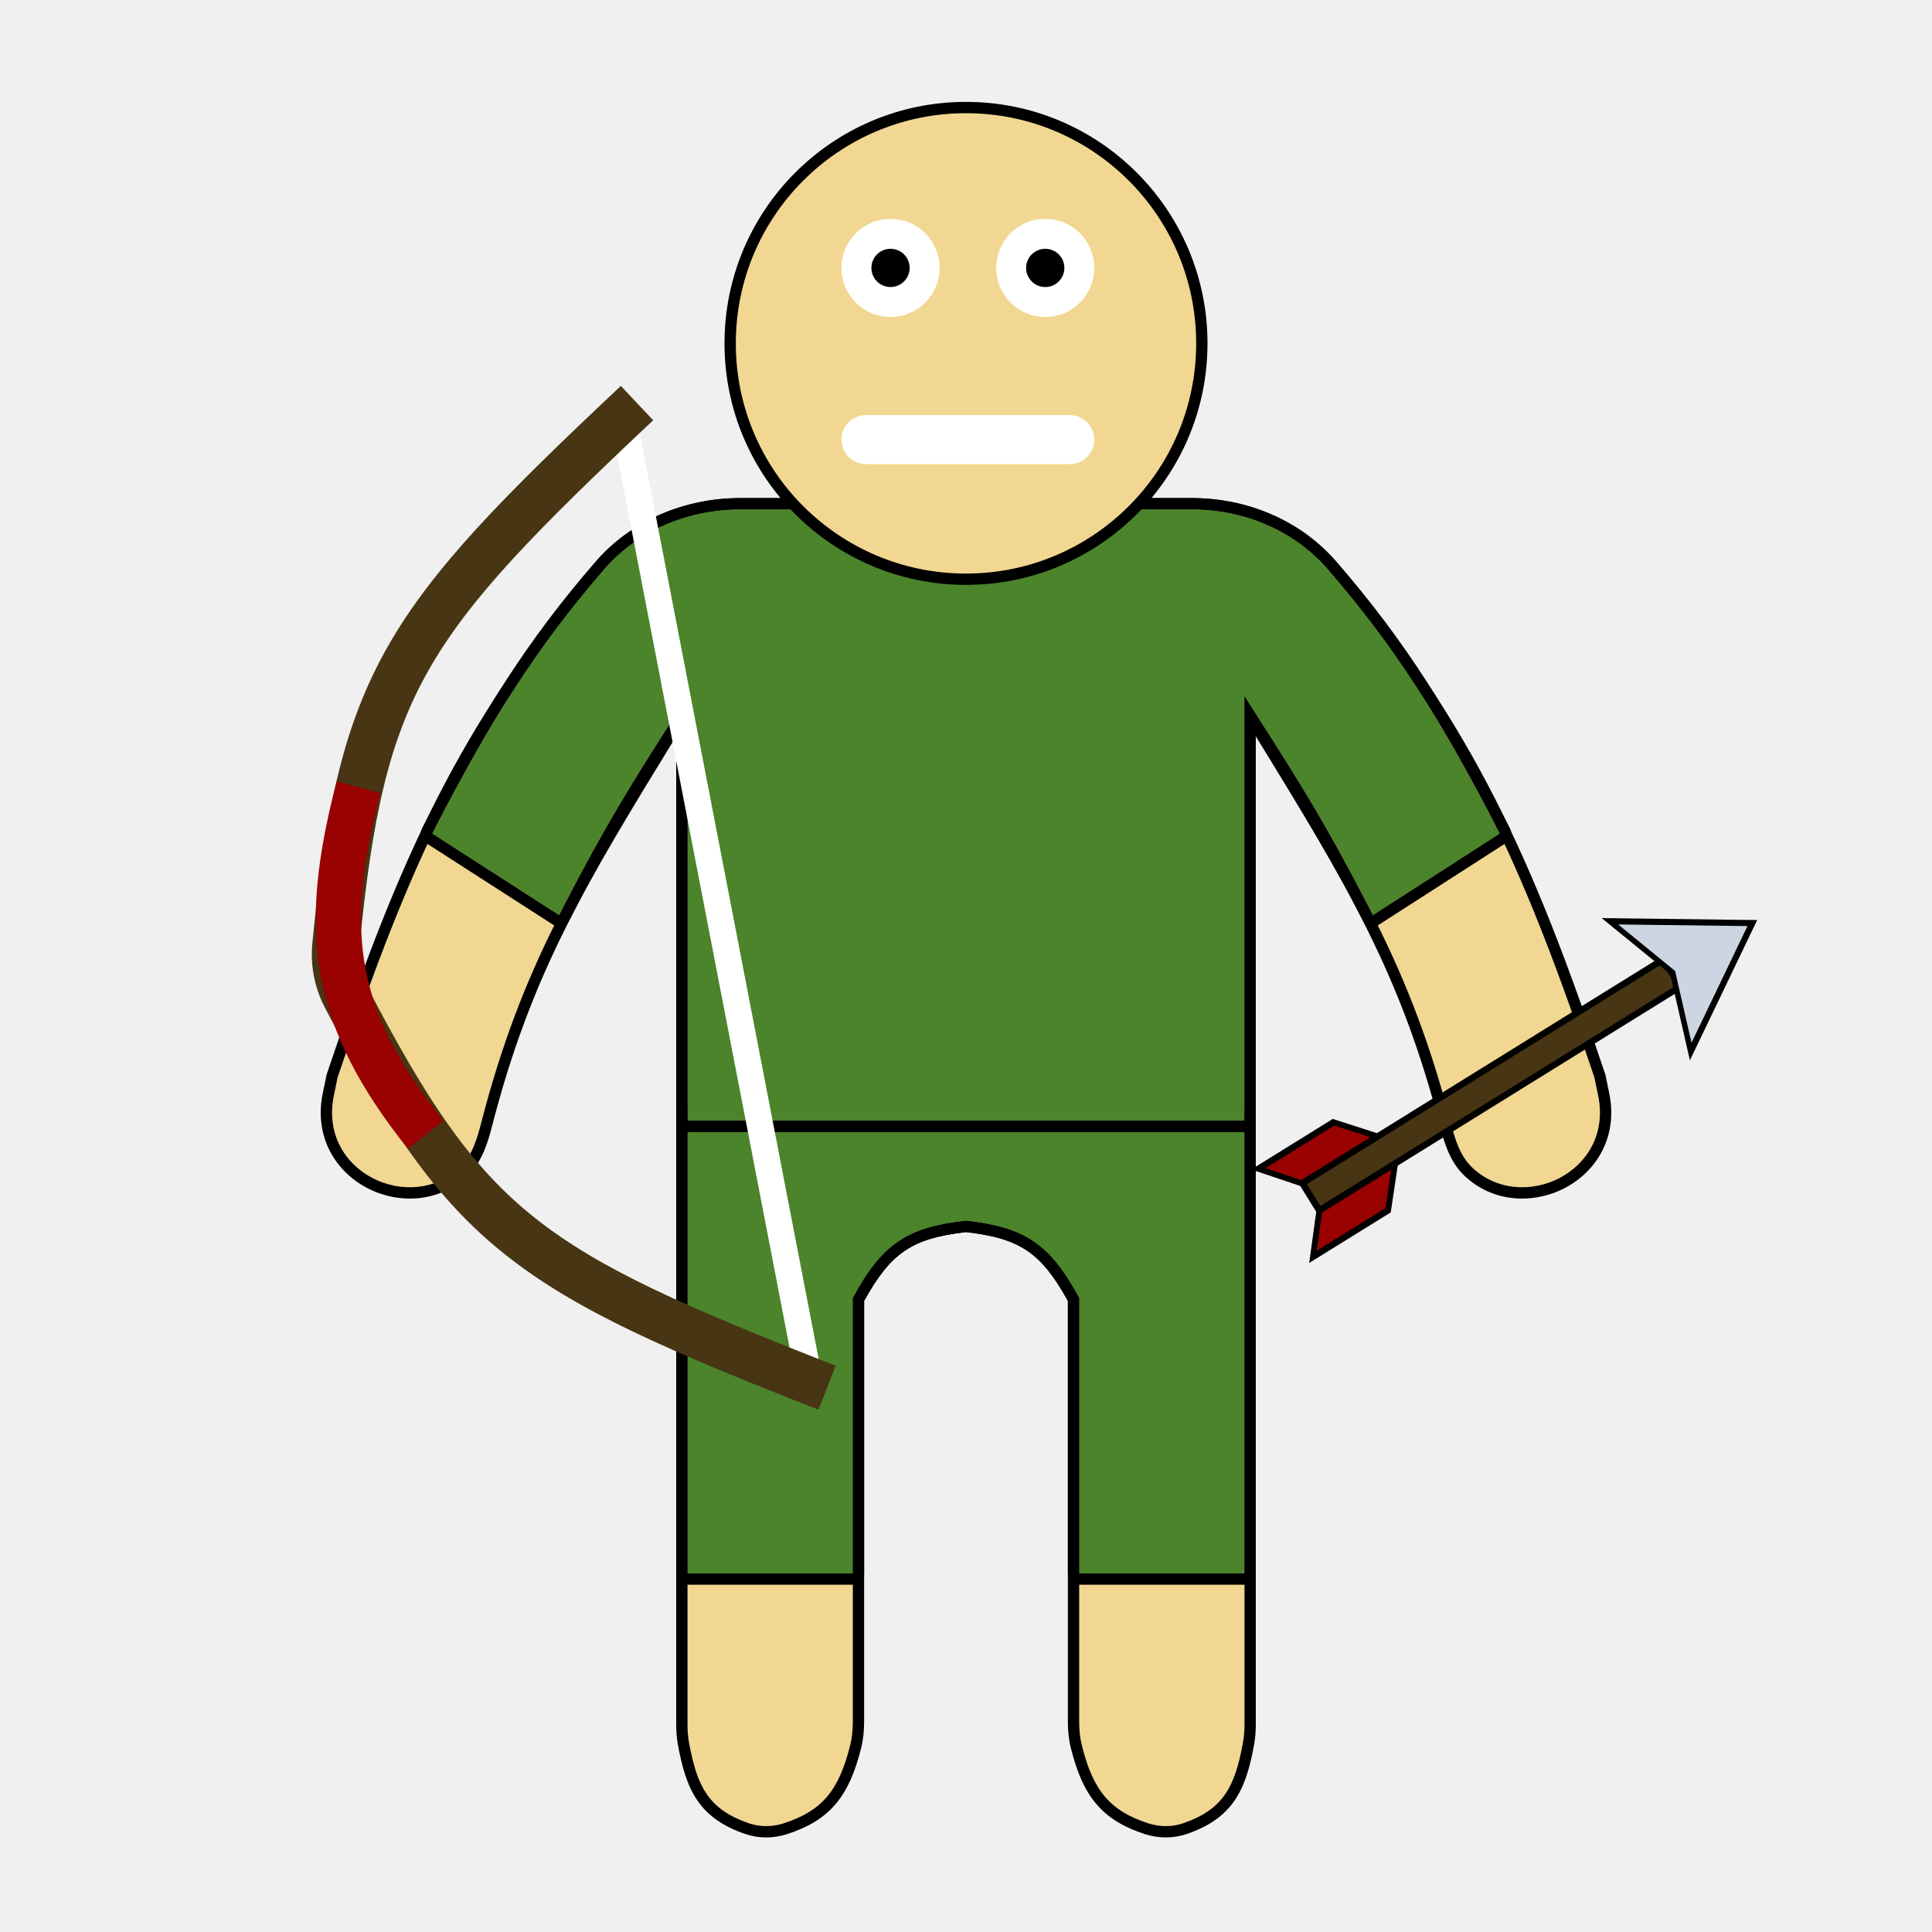
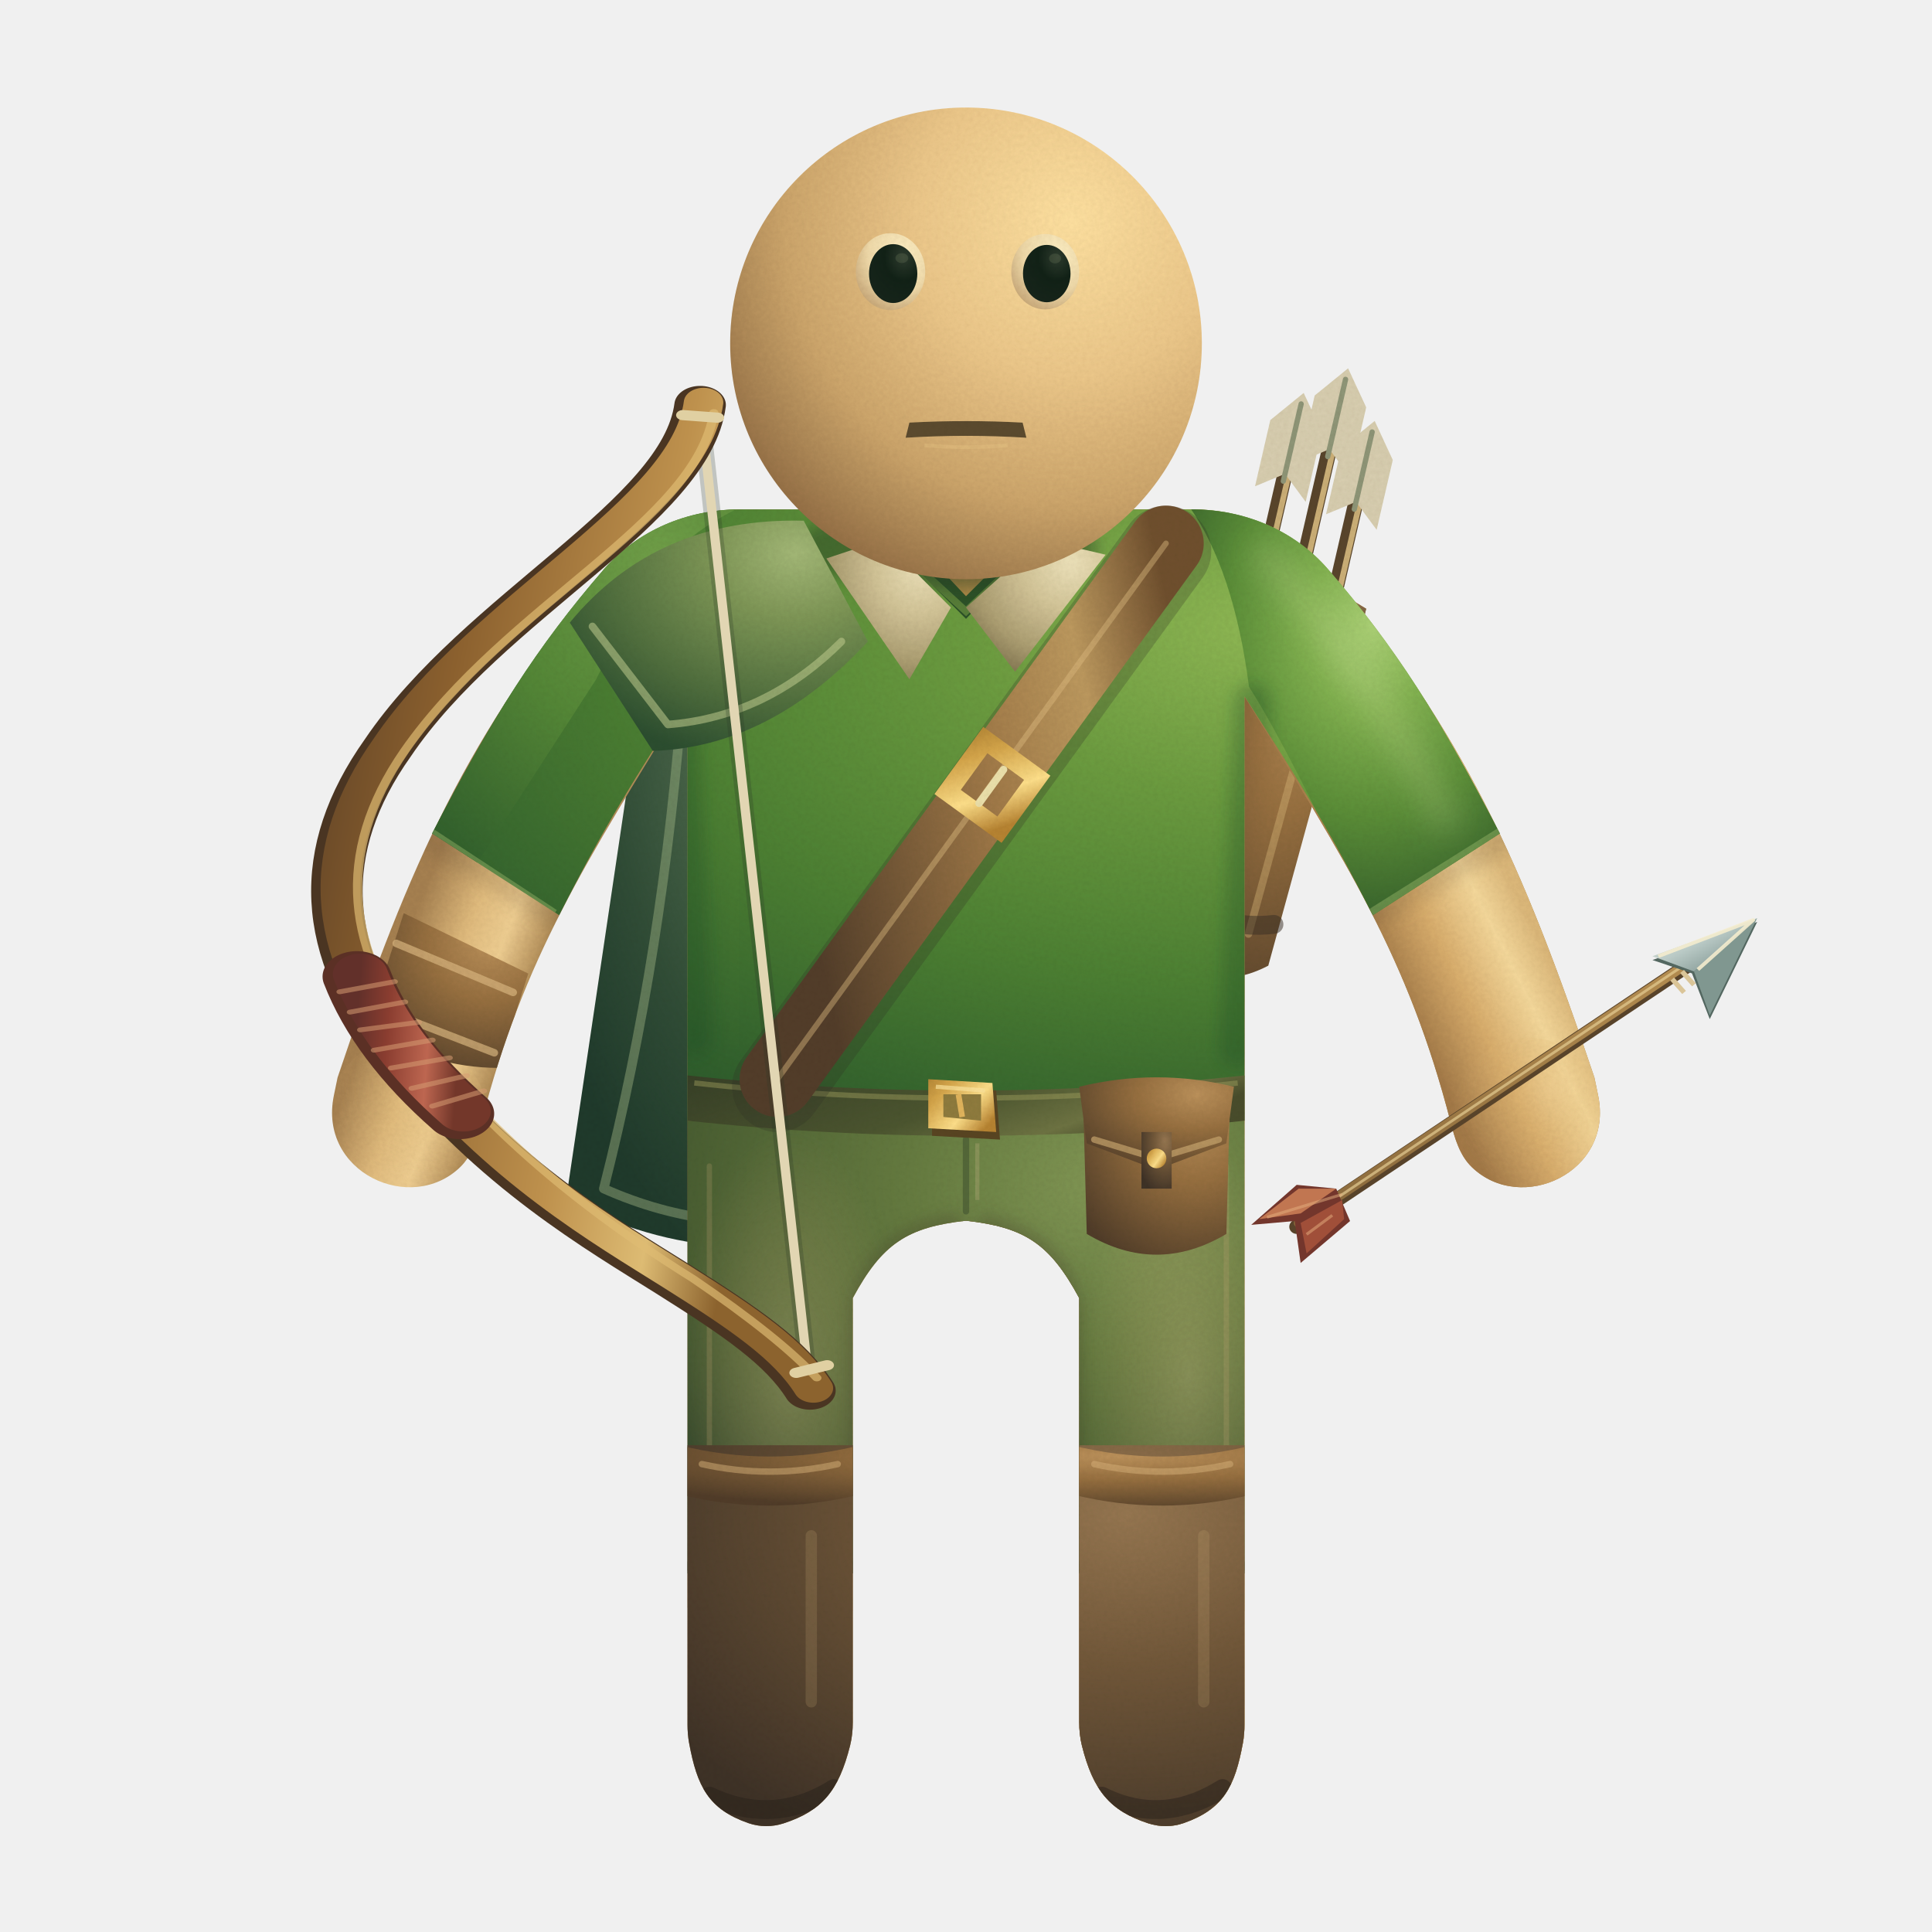
- <svg xmlns="http://www.w3.org/2000/svg" width="512" height="512" viewBox="0 0 512 512" fill="none">
-   <g clip-path="url(#clip0)">
-     <path d="M256 323.5C240.434 325.233 233.781 329.583 226 344V456.325C226 458.436 225.797 460.549 225.283 462.597C222.276 474.567 217.856 479.893 207.651 483.21C204.636 484.189 201.358 484.193 198.364 483.154C187.762 479.476 184.734 473.419 182.621 461.924C182.325 460.316 182.2 458.678 182.2 457.043V297H329.8V457.043C329.8 458.678 329.675 460.316 329.379 461.924C327.266 473.419 324.238 479.476 313.636 483.154C310.642 484.193 307.364 484.189 304.349 483.21C294.144 479.893 289.724 474.567 286.717 462.597C286.203 460.549 286 458.436 286 456.325V344C278.219 329.583 271.566 325.233 256 323.5Z" fill="#F1D791" />
-     <path fill-rule="evenodd" clip-rule="evenodd" d="M182.621 461.924C182.325 460.316 182.2 458.678 182.2 457.043V297H329.8V457.043C329.8 458.678 329.675 460.316 329.379 461.924C327.266 473.419 324.238 479.476 313.636 483.154C310.642 484.193 307.364 484.189 304.349 483.21C294.144 479.893 289.724 474.567 286.717 462.597C286.203 460.549 286 458.436 286 456.325V344C278.219 329.583 271.566 325.233 256 323.5C240.434 325.233 233.781 329.583 226 344V456.325C226 458.436 225.797 460.549 225.283 462.597C222.276 474.567 217.856 479.893 207.651 483.21C204.636 484.189 201.358 484.193 198.364 483.154C187.762 479.476 184.734 473.419 182.621 461.924ZM229 344.764V456.325C229 458.623 228.78 460.99 228.193 463.328C226.639 469.511 224.637 474.345 221.452 478.091C218.226 481.886 214.021 484.294 208.578 486.063C204.965 487.237 201.015 487.25 197.38 485.988C191.647 483.999 187.637 481.24 184.837 477.17C182.115 473.213 180.743 468.298 179.67 462.466C179.337 460.652 179.2 458.83 179.2 457.043V297C179.2 295.343 180.543 294 182.2 294H329.8C331.457 294 332.8 295.343 332.8 297V457.043C332.8 458.83 332.663 460.652 332.33 462.466C331.257 468.298 329.885 473.213 327.163 477.17C324.363 481.24 320.353 483.999 314.62 485.988C310.985 487.25 307.035 487.237 303.422 486.063C297.979 484.294 293.774 481.886 290.548 478.091C287.363 474.345 285.361 469.511 283.807 463.328C283.22 460.99 283 458.623 283 456.325V344.764C279.35 338.121 276.106 334.101 272.236 331.477C268.303 328.81 263.403 327.369 256 326.519C248.597 327.369 243.697 328.81 239.764 331.477C235.894 334.101 232.65 338.121 229 344.764Z" fill="black" />
-     <path d="M256 323.5C240.434 325.233 233.781 329.583 226 344V416.969H182.2V297H329.8V416.969H286V344C278.219 329.583 271.566 325.233 256 323.5Z" fill="#4B842B" />
-     <path fill-rule="evenodd" clip-rule="evenodd" d="M182.2 416.969H226V344C233.781 329.583 240.434 325.233 256 323.5C271.566 325.233 278.219 329.583 286 344V416.969H329.8V297H182.2V416.969ZM283 344.764V416.969C283 418.626 284.343 419.969 286 419.969H329.8C331.457 419.969 332.8 418.626 332.8 416.969V297C332.8 295.343 331.457 294 329.8 294H182.2C180.543 294 179.2 295.343 179.2 297V416.969C179.2 418.626 180.543 419.969 182.2 419.969H226C227.657 419.969 229 418.626 229 416.969V344.764C232.65 338.121 235.894 334.101 239.764 331.477C243.697 328.81 248.597 327.369 256 326.519C263.403 327.369 268.303 328.81 272.236 331.477C276.106 334.101 279.35 338.121 283 344.764Z" fill="black" />
-     <path d="M89.463 285.549C108.84 227.843 124.176 194.365 159.329 151.904C168.388 140.962 182.046 135 196.251 135L315.749 135C329.954 135 343.612 140.962 352.671 151.904C387.824 194.365 403.16 227.843 422.537 285.549L423.524 290.336C427.726 310.725 403.104 321.952 390.031 309.285C386.874 306.226 385.574 301.815 384.476 297.559C373.115 253.505 356.981 228.883 329.8 184.5V297H182.2V184.5C155.019 228.883 138.885 253.505 127.524 297.559C126.426 301.815 125.126 306.226 121.969 309.285C108.896 321.952 84.274 310.725 88.476 290.336L89.463 285.549Z" fill="#F1D791" />
-     <path fill-rule="evenodd" clip-rule="evenodd" d="M86.525 284.943C86.549 284.825 86.581 284.708 86.619 284.594C106.062 226.692 121.545 192.839 157.018 149.99C166.689 138.31 181.22 132 196.251 132L315.749 132C330.78 132 345.312 138.31 354.982 149.99C390.455 192.839 405.938 226.692 425.381 284.594C425.419 284.708 425.451 284.825 425.475 284.943L426.462 289.73C428.866 301.395 422.947 310.555 414.638 314.869C406.432 319.13 395.561 318.821 387.943 311.439C384.1 307.716 382.648 302.485 381.571 298.308C371.128 257.812 356.665 234.007 332.8 195.128V297C332.8 298.657 331.457 300 329.8 300H182.2C180.543 300 179.2 298.657 179.2 297V195.128C155.335 234.007 140.872 257.812 130.429 298.308C129.352 302.485 127.9 307.716 124.057 311.439C116.439 318.821 105.568 319.13 97.362 314.869C89.053 310.555 83.134 301.395 85.538 289.73L86.525 284.943ZM179.2 189.393C180.185 187.788 181.185 186.158 182.2 184.5V297H329.8V184.5C330.816 186.158 331.815 187.788 332.8 189.393C333.423 190.407 334.039 191.411 334.649 192.405C358.931 231.957 373.808 256.19 384.476 297.559C385.574 301.815 386.874 306.226 390.031 309.285C403.104 321.952 427.726 310.725 423.524 290.336L422.537 285.549C403.16 227.843 387.824 194.365 352.671 151.904C343.612 140.962 329.954 135 315.749 135L196.251 135C182.046 135 168.388 140.962 159.329 151.904C124.176 194.365 108.84 227.843 89.463 285.549L88.476 290.336C84.274 310.725 108.896 321.952 121.969 309.285C125.126 306.226 126.426 301.815 127.524 297.559C138.192 256.19 153.069 231.957 177.351 192.405C177.961 191.411 178.577 190.407 179.2 189.393Z" fill="black" />
-     <path d="M182.2 297V184.5C168.218 206.247 160.408 218.458 148.186 242.53L114.525 220.882C130.53 189.977 142.073 171.65 160.05 150.859C169.009 140.498 182.254 135 195.951 135L316.049 135C329.746 135 342.991 140.498 351.95 150.859C369.927 171.65 381.47 189.977 397.475 220.882L363.814 242.53C351.592 218.458 343.782 206.247 329.8 184.5V297H256H182.2Z" fill="#4B842B" />
-     <path fill-rule="evenodd" clip-rule="evenodd" d="M362.444 239.844C351.87 219.232 344.462 207.34 332.8 189.169C331.831 187.659 330.832 186.106 329.8 184.5V297H182.2V184.5C181.168 186.106 180.169 187.659 179.2 189.169C167.538 207.34 160.13 219.232 149.556 239.844C149.105 240.723 148.649 241.618 148.186 242.53L114.525 220.882C130.53 189.977 142.073 171.65 160.05 150.859C169.009 140.498 182.254 135 195.951 135L316.049 135C329.746 135 342.991 140.498 351.95 150.859C369.927 171.65 381.47 189.977 397.475 220.882L363.814 242.53C363.351 241.618 362.895 240.723 362.444 239.844ZM179.2 194.731C168.504 211.466 161.313 223.302 150.861 243.888C150.477 244.645 149.79 245.203 148.971 245.425C148.152 245.647 147.277 245.512 146.563 245.053L112.902 223.406C111.6 222.568 111.149 220.878 111.861 219.503C127.93 188.474 139.597 169.926 157.781 148.897C167.363 137.815 181.468 132 195.951 132L316.049 132C330.532 132 344.637 137.815 354.219 148.897C372.403 169.926 384.07 188.474 400.139 219.503C400.851 220.878 400.4 222.568 399.098 223.406L365.437 245.053C364.723 245.512 363.848 245.647 363.029 245.425C362.21 245.203 361.523 244.645 361.139 243.888C350.687 223.302 343.496 211.466 332.8 194.731V297C332.8 298.657 331.457 300 329.8 300H182.2C180.543 300 179.2 298.657 179.2 297V194.731Z" fill="black" />
-     <circle cx="256" cy="91" r="62.5" fill="#F1D791" stroke="black" stroke-width="3" />
-     <circle cx="236" cy="71" r="13" fill="white" />
-     <circle cx="277" cy="71" r="13" fill="white" />
-     <rect x="223" y="110" width="67" height="13" rx="6.5" fill="white" />
-     <circle cx="236" cy="71" r="5.068" fill="black" />
-     <circle cx="277" cy="71" r="5.068" fill="black" />
-     <path d="M164.792 108.575L214.954 368.251" stroke="white" stroke-width="7" />
-     <path fill-rule="evenodd" clip-rule="evenodd" d="M141.818 322.811C158.923 336.377 181.803 346.392 221.468 361.938L216.905 373.581C177.554 358.157 152.865 347.533 134.048 332.609C115.01 317.509 102.378 298.349 86.077 266.986C83.347 261.733 82.2 255.79 82.779 249.898C86.234 214.722 90.827 192.237 102.877 171.136C114.787 150.28 133.748 131.229 164.53 102.268L173.099 111.375C142.071 140.568 124.562 158.379 113.736 177.337C103.05 196.05 98.641 216.332 95.224 251.121C94.882 254.601 95.56 258.116 97.173 261.22C113.294 292.237 124.935 309.42 141.818 322.811Z" fill="#473514" />
-     <path d="M112.807 300.728C88.109 269.747 84.982 246.849 95.029 208.632" stroke="#9A0101" stroke-width="12" />
-     <path d="M353.404 297.399L364.81 301.084L367.221 304.973L369.636 308.869L367.867 320.724L347.951 333.073L349.606 321.033L347.305 317.322L345.009 313.618L333.488 309.747L353.404 297.399Z" fill="#9A0101" />
-     <path fill-rule="evenodd" clip-rule="evenodd" d="M365.224 300.407L370.427 308.799L368.562 321.295L346.951 334.695L348.818 321.107L344.592 314.291L331.59 309.922L353.201 296.522L365.224 300.407ZM364.396 301.762L353.607 298.275L335.387 309.573L345.426 312.946L350.394 320.958L348.952 331.45L367.172 320.152L368.845 308.938L364.396 301.762Z" fill="black" />
-     <path fill-rule="evenodd" clip-rule="evenodd" d="M445.315 261.462L349.655 320.776L345.165 313.535L440.825 254.221L445.315 261.462Z" fill="#473514" />
-     <path fill-rule="evenodd" clip-rule="evenodd" d="M441.093 253.052L446.481 261.741L349.387 321.945L343.999 313.256L441.093 253.052ZM440.557 255.39L346.331 313.815L349.923 319.607L444.148 261.182L440.557 255.39Z" fill="black" />
-     <path d="M464.388 244.622L426.648 244.15L443.266 257.718L448.053 278.67L464.388 244.622Z" fill="#CDD5E2" />
-     <path fill-rule="evenodd" clip-rule="evenodd" d="M465.672 243.824L447.84 280.994L442.615 258.122L424.472 243.309L465.672 243.824ZM463.104 245.419L428.824 244.99L443.918 257.314L448.266 276.347L463.104 245.419Z" fill="black" />
+ <svg xmlns="http://www.w3.org/2000/svg" width="512" height="512" viewBox="0 0 512 512" fill="none" role="img" aria-labelledby="hoodless1-archer-title hoodless1-archer-desc">
+   <defs>
+     <clipPath id="hoodless1-archer-legs-clip">
+       <path d="M256 323.5C240.434 325.233 233.781 329.583 226 344V456.325C226 458.436 225.797 460.549 225.283 462.597C222.276 474.567 217.856 479.893 207.651 483.21C204.636 484.189 201.358 484.193 198.364 483.154C187.762 479.476 184.734 473.419 182.621 461.924C182.325 460.316 182.2 458.678 182.2 457.043V297H329.8V457.043C329.8 458.678 329.675 460.316 329.379 461.924C327.266 473.419 324.238 479.476 313.636 483.154C310.642 484.193 307.364 484.189 304.349 483.21C294.144 479.893 289.724 474.567 286.717 462.597C286.203 460.549 286 458.436 286 456.325V344C278.219 329.583 271.566 325.233 256 323.5Z" />
+     </clipPath>
+     <clipPath id="hoodless1-archer-pants-clip">
+       <path d="M256 323.5C240.434 325.233 233.781 329.583 226 344V416.969H182.2V297H329.8V416.969H286V344C278.219 329.583 271.566 325.233 256 323.5Z" />
+     </clipPath>
+     <clipPath id="hoodless1-archer-arms-clip">
+       <path d="M89.463 285.549C108.84 227.843 124.176 194.365 159.329 151.904C168.388 140.962 182.046 135 196.251 135L315.749 135C329.954 135 343.612 140.962 352.671 151.904C387.824 194.365 403.16 227.843 422.537 285.549L423.524 290.336C427.726 310.725 403.104 321.952 390.031 309.285C386.874 306.226 385.574 301.815 384.476 297.559C373.115 253.505 356.981 228.883 329.8 184.5V297H182.2V184.5C155.019 228.883 138.885 253.505 127.524 297.559C126.426 301.815 125.126 306.226 121.969 309.285C108.896 321.952 84.274 310.725 88.476 290.336L89.463 285.549Z" />
+     </clipPath>
+     <clipPath id="hoodless1-archer-shirt-clip">
+       <path d="M182.2 297V184.5C168.218 206.247 160.408 218.458 148.186 242.53L114.525 220.882C130.53 189.977 142.073 171.65 160.05 150.859C169.009 140.498 182.254 135 195.951 135L316.049 135C329.746 135 342.991 140.498 351.95 150.859C369.927 171.65 381.47 189.977 397.475 220.882L363.814 242.53C351.592 218.458 343.782 206.247 329.8 184.5V297H256H182.2Z" />
+     </clipPath>
+     <radialGradient id="hoodless1-archer-skin" cx="72%" cy="24%" r="86%">
+       <stop stop-color="#ffe1a0" />
+       <stop offset=".38" stop-color="#edc88a" />
+       <stop offset=".7" stop-color="#cda66c" />
+       <stop offset="1" stop-color="#916c43" />
+     </radialGradient>
+     <linearGradient id="hoodless1-archer-left-arm" gradientUnits="userSpaceOnUse" x1="105" y1="255" x2="138" y2="268">
+       <stop stop-color="#a78151" />
+       <stop offset=".4" stop-color="#e1bc7e" />
+       <stop offset=".69" stop-color="#f0cf92" />
+       <stop offset="1" stop-color="#b28d58" />
+     </linearGradient>
+     <linearGradient id="hoodless1-archer-right-arm" gradientUnits="userSpaceOnUse" x1="373" y1="269" x2="409" y2="251">
+       <stop stop-color="#a47a48" />
+       <stop offset=".4" stop-color="#d9ae6d" />
+       <stop offset=".76" stop-color="#f6d99b" />
+       <stop offset="1" stop-color="#ddb97b" />
+     </linearGradient>
+     <radialGradient id="hoodless1-archer-shirt-paint" cx="78%" cy="19%" r="99%">
+       <stop stop-color="#90b955" />
+       <stop offset=".28" stop-color="#6c9c40" />
+       <stop offset=".6" stop-color="#4c8033" />
+       <stop offset="1" stop-color="#28552b" />
+     </radialGradient>
+     <radialGradient id="hoodless1-archer-sleeve-left" cx="76%" cy="15%" r="110%">
+       <stop stop-color="#71a049" />
+       <stop offset=".46" stop-color="#548737" />
+       <stop offset="1" stop-color="#2d5b2b" />
+     </radialGradient>
+     <radialGradient id="hoodless1-archer-sleeve-right" cx="57%" cy="29%" r="75%">
+       <stop stop-color="#acd176" />
+       <stop offset=".27" stop-color="#82b250" />
+       <stop offset=".6" stop-color="#5b8e38" />
+       <stop offset="1" stop-color="#305b2a" />
+     </radialGradient>
+     <radialGradient id="hoodless1-archer-pants-paint" cx="75%" cy="14%" r="101%">
+       <stop stop-color="#829755" />
+       <stop offset=".36" stop-color="#657b40" />
+       <stop offset=".76" stop-color="#495e32" />
+       <stop offset="1" stop-color="#30432a" />
+     </radialGradient>
+     <radialGradient id="hoodless1-archer-cloth-light">
+       <stop stop-color="#ead19a" stop-opacity=".29" />
+       <stop offset=".55" stop-color="#dfc187" stop-opacity=".15" />
+       <stop offset="1" stop-color="#d7b780" stop-opacity="0" />
+     </radialGradient>
+     <linearGradient id="hoodless1-archer-boot-left" gradientUnits="userSpaceOnUse" x1="181" y1="440" x2="228" y2="445">
+       <stop stop-color="#86623a" />
+       <stop offset=".35" stop-color="#c2995c" />
+       <stop offset=".68" stop-color="#e0b976" />
+       <stop offset="1" stop-color="#957044" />
+     </linearGradient>
+     <linearGradient id="hoodless1-archer-boot-right" gradientUnits="userSpaceOnUse" x1="284" y1="440" x2="332" y2="445">
+       <stop stop-color="#795c36" />
+       <stop offset=".35" stop-color="#b89054" />
+       <stop offset=".74" stop-color="#edc784" />
+       <stop offset="1" stop-color="#ae884e" />
+     </linearGradient>
+     <linearGradient id="hoodless1-archer-sole-shadow" gradientUnits="userSpaceOnUse" x1="0" y1="462" x2="0" y2="485">
+       <stop stop-color="#493a24" stop-opacity="0" />
+       <stop offset=".64" stop-color="#493a24" stop-opacity=".14" />
+       <stop offset="1" stop-color="#493a24" stop-opacity=".66" />
+     </linearGradient>
+     <radialGradient id="hoodless1-archer-boot-toe" cx="64%" cy="33%" r="68%">
+       <stop stop-color="#f5d294" stop-opacity=".75" />
+       <stop offset=".44" stop-color="#e4bd78" stop-opacity=".4" />
+       <stop offset="1" stop-color="#d9b073" stop-opacity="0" />
+     </radialGradient>
+     <linearGradient id="hoodless1-archer-belt-paint" x1="0" y1="0" x2="1" y2=".3">
+       <stop stop-color="#384027" />
+       <stop offset=".57" stop-color="#4c5630" />
+       <stop offset=".85" stop-color="#6e7443" />
+       <stop offset="1" stop-color="#494d2c" />
+     </linearGradient>
+     <linearGradient id="hoodless1-archer-buckle-paint" x1="0" y1="0" x2="1" y2=".7">
+       <stop stop-color="#b78937" />
+       <stop offset=".25" stop-color="#d5a64b" />
+       <stop offset=".66" stop-color="#ffe08a" />
+       <stop offset="1" stop-color="#b88432" />
+     </linearGradient>
+     <radialGradient id="hoodless1-archer-eye-rim" cx="66%" cy="28%" r="80%">
+       <stop stop-color="#fff0c5" />
+       <stop offset=".6" stop-color="#f1dbaa" />
+       <stop offset="1" stop-color="#c7a777" />
+     </radialGradient>
+     <radialGradient id="hoodless1-archer-eye-paint" cx="72%" cy="22%" r="85%">
+       <stop stop-color="#2e3c2e" />
+       <stop offset=".47" stop-color="#122217" />
+       <stop offset="1" stop-color="#17251b" />
+     </radialGradient>
+     <filter id="hoodless1-archer-soft" x="-.3" y="-.3" width="1.6" height="1.6">
+       <feGaussianBlur stdDeviation="2" />
+     </filter>
+     <filter id="hoodless1-archer-light-soft" x="-.6" y="-.6" width="2.2" height="2.2">
+       <feGaussianBlur stdDeviation="4" />
+     </filter>
+     <filter id="hoodless1-archer-painted" x="-.02" y="-.02" width="1.04" height="1.04" color-interpolation-filters="sRGB">
+       <feTurbulence type="fractalNoise" baseFrequency=".9" numOctaves="3" seed="17" result="noise" />
+       <feColorMatrix in="noise" type="matrix" values="0 0 0 0 .23 0 0 0 0 .19 0 0 0 0 .11 0 0 0 .065 0" result="grain" />
+       <feComposite in="grain" in2="SourceGraphic" operator="in" result="clippedGrain" />
+       <feBlend in="SourceGraphic" in2="clippedGrain" mode="multiply" />
+     </filter>
+     <linearGradient id="hoodless1-archer-gear-bowWood" x1="0" y1="0" x2="1" y2=".4">
+       <stop stop-color="#593e25" />
+       <stop offset=".3" stop-color="#8b602e" />
+       <stop offset=".65" stop-color="#be914d" />
+       <stop offset=".85" stop-color="#ddbb73" />
+       <stop offset="1" stop-color="#8c632e" />
+     </linearGradient>
+     <linearGradient id="hoodless1-archer-gear-redLeather" x1="0" y1="0" x2="1" y2=".1">
+       <stop stop-color="#62302a" />
+       <stop offset=".3" stop-color="#8a3d30" />
+       <stop offset=".7" stop-color="#bd6650" />
+       <stop offset="1" stop-color="#73372a" />
+     </linearGradient>
+     <linearGradient id="hoodless1-archer-gear-arrowWood" x1="0" y1="0" x2=".6" y2="1">
+       <stop stop-color="#e4c481" />
+       <stop offset=".45" stop-color="#b28b4f" />
+       <stop offset="1" stop-color="#624829" />
+     </linearGradient>
+     <linearGradient id="hoodless1-archer-gear-arrowMetal" x1="0" y1="0" x2="1" y2="1">
+       <stop stop-color="#e7ecdc" />
+       <stop offset=".45" stop-color="#bacac6" />
+       <stop offset="1" stop-color="#677f7b" />
+     </linearGradient>
+     <radialGradient id="hoodless1-detail-leather" cx="76%" cy="18%" r="97%">
+       <stop stop-color="#bc915b" />
+       <stop offset=".4" stop-color="#977040" />
+       <stop offset="1" stop-color="#513d29" />
+     </radialGradient>
+     <linearGradient id="hoodless1-detail-strap" x1="0" y1=".4" x2="1" y2=".1">
+       <stop stop-color="#533e2a" />
+       <stop offset=".5" stop-color="#a27b49" />
+       <stop offset=".76" stop-color="#bd995f" />
+       <stop offset="1" stop-color="#70502e" />
+     </linearGradient>
+     <radialGradient id="hoodless1-detail-dark-leather" cx="78%" cy="17%" r="96%">
+       <stop stop-color="#967751" />
+       <stop offset=".4" stop-color="#72583a" />
+       <stop offset="1" stop-color="#3f3327" />
+     </radialGradient>
+     <radialGradient id="hoodless1-detail-moss" cx="76%" cy="14%" r="94%">
+       <stop stop-color="#a4b978" />
+       <stop offset=".3" stop-color="#7f9757" />
+       <stop offset=".7" stop-color="#506f3e" />
+       <stop offset="1" stop-color="#2c4e30" />
+     </radialGradient>
+     <radialGradient id="hoodless1-detail-pine" cx="76%" cy="14%" r="94%">
+       <stop stop-color="#83967a" />
+       <stop offset=".3" stop-color="#526e50" />
+       <stop offset=".7" stop-color="#314d37" />
+       <stop offset="1" stop-color="#203b2c" />
+     </radialGradient>
+     <radialGradient id="hoodless1-detail-linen" cx="75%" cy="18%" r="98%">
+       <stop stop-color="#eee3bb" />
+       <stop offset=".35" stop-color="#d4c699" />
+       <stop offset=".72" stop-color="#ac9e72" />
+       <stop offset="1" stop-color="#796d4a" />
+     </radialGradient>
+   </defs>
+   <g id="hoodless1-archer-character" filter="url(#hoodless1-archer-painted)">
+     <g id="hoodless1-detail-back-gear">
+       <path d="M195 143 Q174 161 169 190 L150 318 Q193 340 233 323 L234 151Z" fill="url(#hoodless1-detail-pine)" />
+       <path d="M181 182 Q176 252 160 315 Q189 328 221 322" fill="none" stroke="#a0b585" stroke-width="2.5" stroke-linecap="round" stroke-linejoin="round" opacity=".45" />
+       <g id="hoodless1-detail-quiver" transform="translate(326 153) rotate(13)">
+         <path d="M8 -46 L8 65" fill="none" stroke="#59452c" stroke-width="4" stroke-linecap="round" stroke-linejoin="round" />
+         <path d="M9 -45 L9 64" fill="none" stroke="#ccb078" stroke-width="1.5" stroke-linecap="round" stroke-linejoin="round" />
+         <path d="M8 -52 L1 -43 L1 -25 L8 -30 L15 -24 L15 -43Z" fill="#d8ceb0" />
+         <path d="M8 -49 L8 -28" fill="none" stroke="#8f9678" stroke-width="1.4" stroke-linecap="round" stroke-linejoin="round" />
+         <path d="M18 -55 L18 65" fill="none" stroke="#59452c" stroke-width="4" stroke-linecap="round" stroke-linejoin="round" />
+         <path d="M19 -54 L19 64" fill="none" stroke="#ccb078" stroke-width="1.5" stroke-linecap="round" stroke-linejoin="round" />
+         <path d="M18 -61 L11 -52 L11 -34 L18 -39 L25 -33 L25 -52Z" fill="#d8ceb0" />
+         <path d="M18 -58 L18 -37" fill="none" stroke="#8f9678" stroke-width="1.4" stroke-linecap="round" stroke-linejoin="round" />
+         <path d="M28 -43 L28 65" fill="none" stroke="#59452c" stroke-width="4" stroke-linecap="round" stroke-linejoin="round" />
+         <path d="M29 -42 L29 64" fill="none" stroke="#ccb078" stroke-width="1.5" stroke-linecap="round" stroke-linejoin="round" />
+         <path d="M28 -49 L21 -40 L21 -22 L28 -27 L35 -21 L35 -40Z" fill="#d8ceb0" />
+         <path d="M28 -46 L28 -25" fill="none" stroke="#8f9678" stroke-width="1.4" stroke-linecap="round" stroke-linejoin="round" />
+         <path d="M0 0 Q18 -7 37 0 L33 98 Q19 110 5 98Z" fill="url(#hoodless1-detail-leather)" />
+         <path d="M0 0 Q18 -6 37 0 L37 13 Q18 7 0 13Z" fill="url(#hoodless1-detail-dark-leather)" />
+         <path d="M4 3 Q19 -1 34 3" fill="none" stroke="#d0b178" stroke-width="2" stroke-linecap="round" stroke-linejoin="round" opacity=".75" />
+         <path d="M29 18 L26 91" fill="none" stroke="#e0bd7e" stroke-width="2" stroke-linecap="round" stroke-linejoin="round" opacity=".38" />
+         <path d="M6 85 Q18 92 32 87" fill="none" stroke="#382e24" stroke-width="5" stroke-linecap="round" stroke-linejoin="round" opacity=".5" />
+       </g>
+     </g>
+     <g id="hoodless1-archer-boots" clip-path="url(#hoodless1-archer-legs-clip)">
+       <path id="hoodless1-archer-original-legs-silhouette" d="M256 323.5C240.434 325.233 233.781 329.583 226 344V456.325C226 458.436 225.797 460.549 225.283 462.597C222.276 474.567 217.856 479.893 207.651 483.21C204.636 484.189 201.358 484.193 198.364 483.154C187.762 479.476 184.734 473.419 182.621 461.924C182.325 460.316 182.2 458.678 182.2 457.043V297H329.8V457.043C329.8 458.678 329.675 460.316 329.379 461.924C327.266 473.419 324.238 479.476 313.636 483.154C310.642 484.193 307.364 484.189 304.349 483.21C294.144 479.893 289.724 474.567 286.717 462.597C286.203 460.549 286 458.436 286 456.325V344C278.219 329.583 271.566 325.233 256 323.5Z" fill="url(#hoodless1-archer-boot-left)" />
+       <path d="M255 295 H332 V486 H255Z" fill="url(#hoodless1-archer-boot-right)" />
+       <path d="M182 417 H226 V427 Q205 431 182 426Z M286 417 H330 V427 Q307 431 286 426Z" fill="#7e623c" opacity=".4" />
+       <path d="M185 424 Q205 428 223 424 M289 424 Q307 428 327 424" fill="none" stroke="#edc992" stroke-width="1.1" opacity=".28" />
+       <ellipse cx="205" cy="465" rx="25" ry="23" fill="url(#hoodless1-archer-boot-toe)" />
+       <ellipse cx="309" cy="465" rx="25" ry="23" fill="url(#hoodless1-archer-boot-toe)" />
+       <path d="M180 452 H334 V486 H180Z" fill="url(#hoodless1-archer-sole-shadow)" />
+     </g>
+     <g id="hoodless1-archer-pants" clip-path="url(#hoodless1-archer-pants-clip)">
+       <path id="hoodless1-archer-original-pants-silhouette" d="M256 323.5C240.434 325.233 233.781 329.583 226 344V416.969H182.2V297H329.8V416.969H286V344C278.219 329.583 271.566 325.233 256 323.5Z" fill="url(#hoodless1-archer-pants-paint)" />
+       <ellipse cx="209" cy="365" rx="30" ry="66" fill="url(#hoodless1-archer-cloth-light)" />
+       <ellipse cx="315" cy="365" rx="29" ry="66" fill="url(#hoodless1-archer-cloth-light)" />
+       <path d="M255 325 Q234 327 229 346 L229 415 M259 325 Q280 329 283 346 L283 416" fill="none" stroke="#3f3527" stroke-width="7" opacity=".27" filter="url(#hoodless1-archer-soft)" />
+       <path d="M256 302 L256 321" fill="none" stroke="#35462a" stroke-width="1.7" stroke-linecap="round" opacity=".45" />
+       <path d="M259 303 L259 318" fill="none" stroke="#dac193" stroke-width="1.1" opacity=".24" />
+       <path d="M188 309 L188 403 M325 309 L325 403" fill="none" stroke="#c5a876" stroke-width="1.4" stroke-linecap="round" opacity=".23" />
+       <path d="M182 415 H226 M286 415 H330" fill="none" stroke="#35462a" stroke-width="2.4" opacity=".55" />
+       <path d="M185 412 H223 M289 412 H327" fill="none" stroke="#d0ae7c" stroke-width="1.1" opacity=".23" />
+     </g>
+     <g id="hoodless1-archer-arms" clip-path="url(#hoodless1-archer-arms-clip)">
+       <path id="hoodless1-archer-original-arms-silhouette" d="M89.463 285.549C108.84 227.843 124.176 194.365 159.329 151.904C168.388 140.962 182.046 135 196.251 135L315.749 135C329.954 135 343.612 140.962 352.671 151.904C387.824 194.365 403.16 227.843 422.537 285.549L423.524 290.336C427.726 310.725 403.104 321.952 390.031 309.285C386.874 306.226 385.574 301.815 384.476 297.559C373.115 253.505 356.981 228.883 329.8 184.5V297H182.2V184.5C155.019 228.883 138.885 253.505 127.524 297.559C126.426 301.815 125.126 306.226 121.969 309.285C108.896 321.952 84.274 310.725 88.476 290.336L89.463 285.549Z" fill="url(#hoodless1-archer-left-arm)" />
+       <path d="M256 130 H428 V320 H256Z" fill="url(#hoodless1-archer-right-arm)" />
+       <path d="M110 220 L150 244 M361 244 L404 219" fill="none" stroke="#5e482d" stroke-width="7" opacity=".17" filter="url(#hoodless1-archer-soft)" />
+       <ellipse cx="108" cy="296" rx="21" ry="21" fill="url(#hoodless1-archer-boot-toe)" opacity=".4" />
+       <ellipse cx="405" cy="296" rx="20" ry="21" fill="url(#hoodless1-archer-boot-toe)" opacity=".42" />
+     </g>
+     <g id="hoodless1-archer-shirt" clip-path="url(#hoodless1-archer-shirt-clip)">
+       <path id="hoodless1-archer-original-shirt-silhouette" d="M182.2 297V184.5C168.218 206.247 160.408 218.458 148.186 242.53L114.525 220.882C130.53 189.977 142.073 171.65 160.05 150.859C169.009 140.498 182.254 135 195.951 135L316.049 135C329.746 135 342.991 140.498 351.95 150.859C369.927 171.65 381.47 189.977 397.475 220.882L363.814 242.53C351.592 218.458 343.782 206.247 329.8 184.5V297H256H182.2Z" fill="url(#hoodless1-archer-shirt-paint)" />
+       <path d="M195 135 C175 145 169 158 158 180 L125 231 L110 227 L134 184 L159 149 Q174 133 195 135Z" fill="url(#hoodless1-archer-sleeve-left)" />
+       <path d="M315 134 Q340 130 358 155 Q380 181 401 223 L363 245 Q343 201 331 182 Q327 151 315 134Z" fill="url(#hoodless1-archer-sleeve-right)" />
+       <path d="M335 147 Q362 176 383 217" fill="none" stroke="#d4e5a0" stroke-width="7" stroke-linecap="round" opacity=".25" filter="url(#hoodless1-archer-light-soft)" />
+       <path d="M180 185 L184 275 M332 186 L328 278" fill="none" stroke="#174523" stroke-width="10" stroke-linecap="round" opacity=".28" filter="url(#hoodless1-archer-soft)" />
+       <path d="M195 188 Q193 238 195 278" fill="none" stroke="#bdd087" stroke-width="6" stroke-linecap="round" opacity=".1" filter="url(#hoodless1-archer-light-soft)" />
+       <path d="M112 219 L147 242 M363 242 L398 220" fill="none" stroke="#a5c273" stroke-width="2" opacity=".4" />
+       <path d="M230 138 Q255 129 281 138 L256 164Z" fill="#2d5228" />
+       <path d="M239 140 Q255 137 273 141 L256 158Z" fill="#b08b48" />
+       <path d="M232 140 L256 162 L278 141" fill="none" stroke="#8bb34e" stroke-width="1.9" opacity=".45" />
+       <ellipse cx="251" cy="145" rx="40" ry="11" fill="#253e24" opacity=".45" filter="url(#hoodless1-archer-soft)" />
+     </g>
+     <g id="hoodless1-archer-belt">
+       <path d="M182.2 285 Q256 293 329.8 285 V297 Q256 305 182.2 297Z" fill="url(#hoodless1-archer-belt-paint)" />
+       <path d="M184 287 Q256 295 328 287" fill="none" stroke="#a1a260" stroke-width="1.4" opacity=".45" />
+       <path d="M247 288 L264 289 L265 302 L247 301Z" fill="#594522" />
+       <path d="M246 286 L263 287 L264 300 L246 299Z" fill="url(#hoodless1-archer-buckle-paint)" />
+       <path d="M250 290 L260 290 L260 297 L250 296Z" fill="#8f7c3e" />
+       <path d="M254 290 L255 296" stroke="#e1b55d" stroke-width="1.5" />
+       <path d="M248 288 L261 289" stroke="#ffe7a0" stroke-width="1.1" opacity=".66" />
+     </g>
+     <g id="hoodless1-detail-clothing-and-gear">
+       <path d="M309 144 L206 286" fill="none" stroke="#2e3023" stroke-width="24" stroke-linecap="round" stroke-linejoin="round" opacity=".25" transform="translate(0 2)" />
+       <path d="M309 144 L206 286" fill="none" stroke="url(#hoodless1-detail-strap)" stroke-width="20" stroke-linecap="round" stroke-linejoin="round" />
+       <path d="M309 144 L206 286" fill="none" stroke="#e0bd82" stroke-width="1.5" stroke-linecap="round" stroke-linejoin="round" opacity=".44" />
+       <path d="M213 138 Q174 137 151 165 L173 199 Q204 198 230 170Z" fill="url(#hoodless1-detail-moss)" />
+       <path d="M157 166 L177 192 Q203 190 223 170" fill="none" stroke="#c2cf91" stroke-width="2" stroke-linecap="round" stroke-linejoin="round" opacity=".55" />
+       <g transform="translate(263 208) rotate(36)">
+         <path d="M-11 -11 H11 V11 H-11Z M-6 -6 V6 H6 V-6Z" fill="url(#hoodless1-archer-buckle-paint)" fill-rule="evenodd" />
+         <path d="M0 -5 V6" fill="none" stroke="#ece1ab" stroke-width="2" stroke-linecap="round" stroke-linejoin="round" />
+       </g>
+       <g id="hoodless1-detail-armguards" clip-path="url(#hoodless1-archer-arms-clip)">
+         <path d="M107 242 L140 258 L132 283 Q115 283 97 273Z" fill="url(#hoodless1-detail-leather)" />
+         <path d="M105 250 L136 263 M100 267 L131 279" fill="none" stroke="#dab780" stroke-width="2" stroke-linecap="round" stroke-linejoin="round" opacity=".7" />
+       </g>
+       <path d="M287 290 Q306.5 285 326 290 L325 327 Q306.5 338 288 327Z" fill="url(#hoodless1-detail-leather)" />
+       <path d="M286 288 Q306.5 283 327 288 L325 303 L306.5 310 L288 303Z" fill="url(#hoodless1-detail-leather)" />
+       <path d="M290 302 L306.5 307 L323 302" fill="none" stroke="#d0ac73" stroke-width="1.7" stroke-linecap="round" stroke-linejoin="round" opacity=".65" />
+       <path d="M302.5 300 H310.5 V315 H302.5Z" fill="url(#hoodless1-detail-dark-leather)" />
+       <circle cx="306.5" cy="307" r="2.6" fill="url(#hoodless1-archer-buckle-paint)" />
+       <g id="hoodless1-detail-boots" clip-path="url(#hoodless1-archer-legs-clip)">
+         <path d="M180 383 H228 V488 H180Z M284 383 H332 V488 H284Z" fill="url(#hoodless1-detail-dark-leather)" />
+         <path d="M180 383 Q204 389 228 383 V396 Q204 402 180 396Z M284 383 Q308 389 332 383 V396 Q308 402 284 396Z" fill="url(#hoodless1-detail-leather)" />
+         <path d="M186 388 Q204 392 222 388 M290 388 Q308 392 326 388" fill="none" stroke="#d9b37c" stroke-width="1.7" stroke-linecap="round" stroke-linejoin="round" opacity=".5" />
+         <path d="M215 407 L215 451 M319 407 L319 451" fill="none" stroke="#d0af7b" stroke-width="3" stroke-linecap="round" stroke-linejoin="round" opacity=".19" />
+         <path d="M188 476 Q205 484 221 474 M292 476 Q308 484 324 474" fill="none" stroke="#251e19" stroke-width="5" stroke-linecap="round" stroke-linejoin="round" opacity=".45" />
+       </g>
+       <path d="M234 143 L252 161 L241 180 L219 148Z" fill="url(#hoodless1-detail-linen)" />
+       <path d="M276 143 L256 161 L269 178 L293 147Z" fill="url(#hoodless1-detail-linen)" />
+     </g>
+     <g id="hoodless1-archer-head">
+       <circle id="hoodless1-archer-original-head-silhouette" cx="256" cy="91" r="62.5" fill="url(#hoodless1-archer-skin)" />
+       <ellipse cx="236" cy="72" rx="9.2" ry="10.2" fill="url(#hoodless1-archer-eye-rim)" />
+       <ellipse cx="277" cy="72" rx="9" ry="10" fill="url(#hoodless1-archer-eye-rim)" />
+       <ellipse cx="236.7" cy="72.5" rx="6.4" ry="7.8" fill="url(#hoodless1-archer-eye-paint)" />
+       <ellipse cx="277.4" cy="72.5" rx="6.3" ry="7.6" fill="url(#hoodless1-archer-eye-paint)" />
+       <ellipse cx="239" cy="68.4" rx="1.7" ry="1.3" fill="#8a9575" opacity=".2" />
+       <ellipse cx="279.6" cy="68.5" rx="1.6" ry="1.3" fill="#8a9575" opacity=".2" />
+       <path d="M241 112 Q256 111.2 271 112 L272 116 Q256 115 240 116Z" fill="#5c4b2f" />
+       <path d="M245 118 Q256 119 267 118" fill="none" stroke="#eecb89" stroke-width="1" opacity=".3" />
+     </g>
  </g>
-   <defs>
-     <clipPath id="clip0">
-       <rect width="512" height="512" fill="white" />
-     </clipPath>
-   </defs>
+   <g id="hoodless1-archer-bow-sized" transform="matrix(1.151411 0 0 1.077173 1.785378 -29.88823)">
+     <g transform="matrix(.79 0 0 .625 64 -2)">
+       <g id="hoodless1-archer-gear-bow">
+         <path d="M121 207 L153 595" fill="none" stroke="#2b3829" stroke-width="5" stroke-opacity=".24" />
+         <path d="M121 207 L153 595" fill="none" stroke="#e2d6b3" stroke-width="2.7" stroke-linecap="round" />
+         <path d="M121 207 C117 249 58 286 30 342 C9 382 10 422 35 464 C62 510 93 534 113 551 C133 568 146 580 153 595" fill="none" stroke="#4a3522" stroke-width="15" stroke-linecap="round" />
+         <path d="M122 206 C118 248 59 285 31 341 C10 381 11 421 36 463 C63 509 94 533 114 550 C134 567 147 579 154 594" fill="none" stroke="url(#hoodless1-archer-gear-bowWood)" stroke-width="11.5" stroke-linecap="round" />
+         <path d="M125 210 C120 253 65 285 35 343 C14 384 18 423 40 459 C66 504 100 535 119 551 Q144 574 155 590" fill="none" stroke="#dfbb73" stroke-width="2.7" stroke-linecap="round" opacity=".68" />
+         <path d="M116 211 L126 212 M149 588 L158 585" fill="none" stroke="#e0d0a2" stroke-width="4" stroke-linecap="round" />
+         <path d="M21 432 Q29 460 51 486" fill="none" stroke="#5b3025" stroke-width="20" stroke-linecap="round" />
+         <path d="M22 431 Q30 459 52 485" fill="none" stroke="url(#hoodless1-archer-gear-redLeather)" stroke-width="16" stroke-linecap="round" />
+         <path d="M16 438 L32 434 M19 446 L35 442 M22 453 L39 450 M26 461 L43 457 M31 468 L48 464 M37 476 L53 471 M43 483 L58 477" fill="none" stroke="#d69b71" stroke-width="1.9" stroke-linecap="round" opacity=".55" />
+       </g>
+     </g>
+   </g>
+   <g id="hoodless1-archer-arrow-sized" transform="matrix(0.9471208 0 0 1.154046 3.708138 -40.3693)">
+     <g transform="matrix(.79 0 0 .625 64 -2)">
+       <g id="hoodless1-archer-gear-arrow" transform="translate(430 470) scale(.7) translate(-430 -470)">
+         <path d="M349 527 L548 389" fill="none" stroke="#58432a" stroke-width="7.5" stroke-linecap="round" />
+         <path d="M350 525 L548 388" fill="none" stroke="url(#hoodless1-archer-gear-arrowWood)" stroke-width="4.9" stroke-linecap="round" />
+         <path d="M352 524 L546 389" fill="none" stroke="#ead298" stroke-width="1.4" stroke-linecap="round" opacity=".65" />
+         <path d="M369 507 L349 505 L326 526 L348 524 L351 546 L376 524Z" fill="#73362c" />
+         <path d="M369 507 L350 507 L330 523 L351 520Z" fill="#c17651" />
+         <path d="M351 525 L354 541 L373 523 L372 513Z" fill="#a04f39" />
+         <path d="M334 522 L372 510 M354 531 L367 521" fill="none" stroke="#e5b080" stroke-width="1.5" opacity=".5" />
+         <path d="M529 387 L582 367 L558 418 L549 394Z" fill="#536760" />
+         <path d="M529 385 L582 365 L550 393Z" fill="url(#hoodless1-archer-gear-arrowMetal)" />
+         <path d="M582 365 L558 416 L550 393Z" fill="#809790" />
+         <path d="M532 385 L580 366 L552 392" fill="none" stroke="#f4ecce" stroke-width="1.9" stroke-linejoin="round" opacity=".9" />
+         <path d="M544 393 L550 400 M539 397 L545 404" fill="none" stroke="#dac598" stroke-width="2.5" />
+       </g>
+     </g>
+   </g>
</svg>
